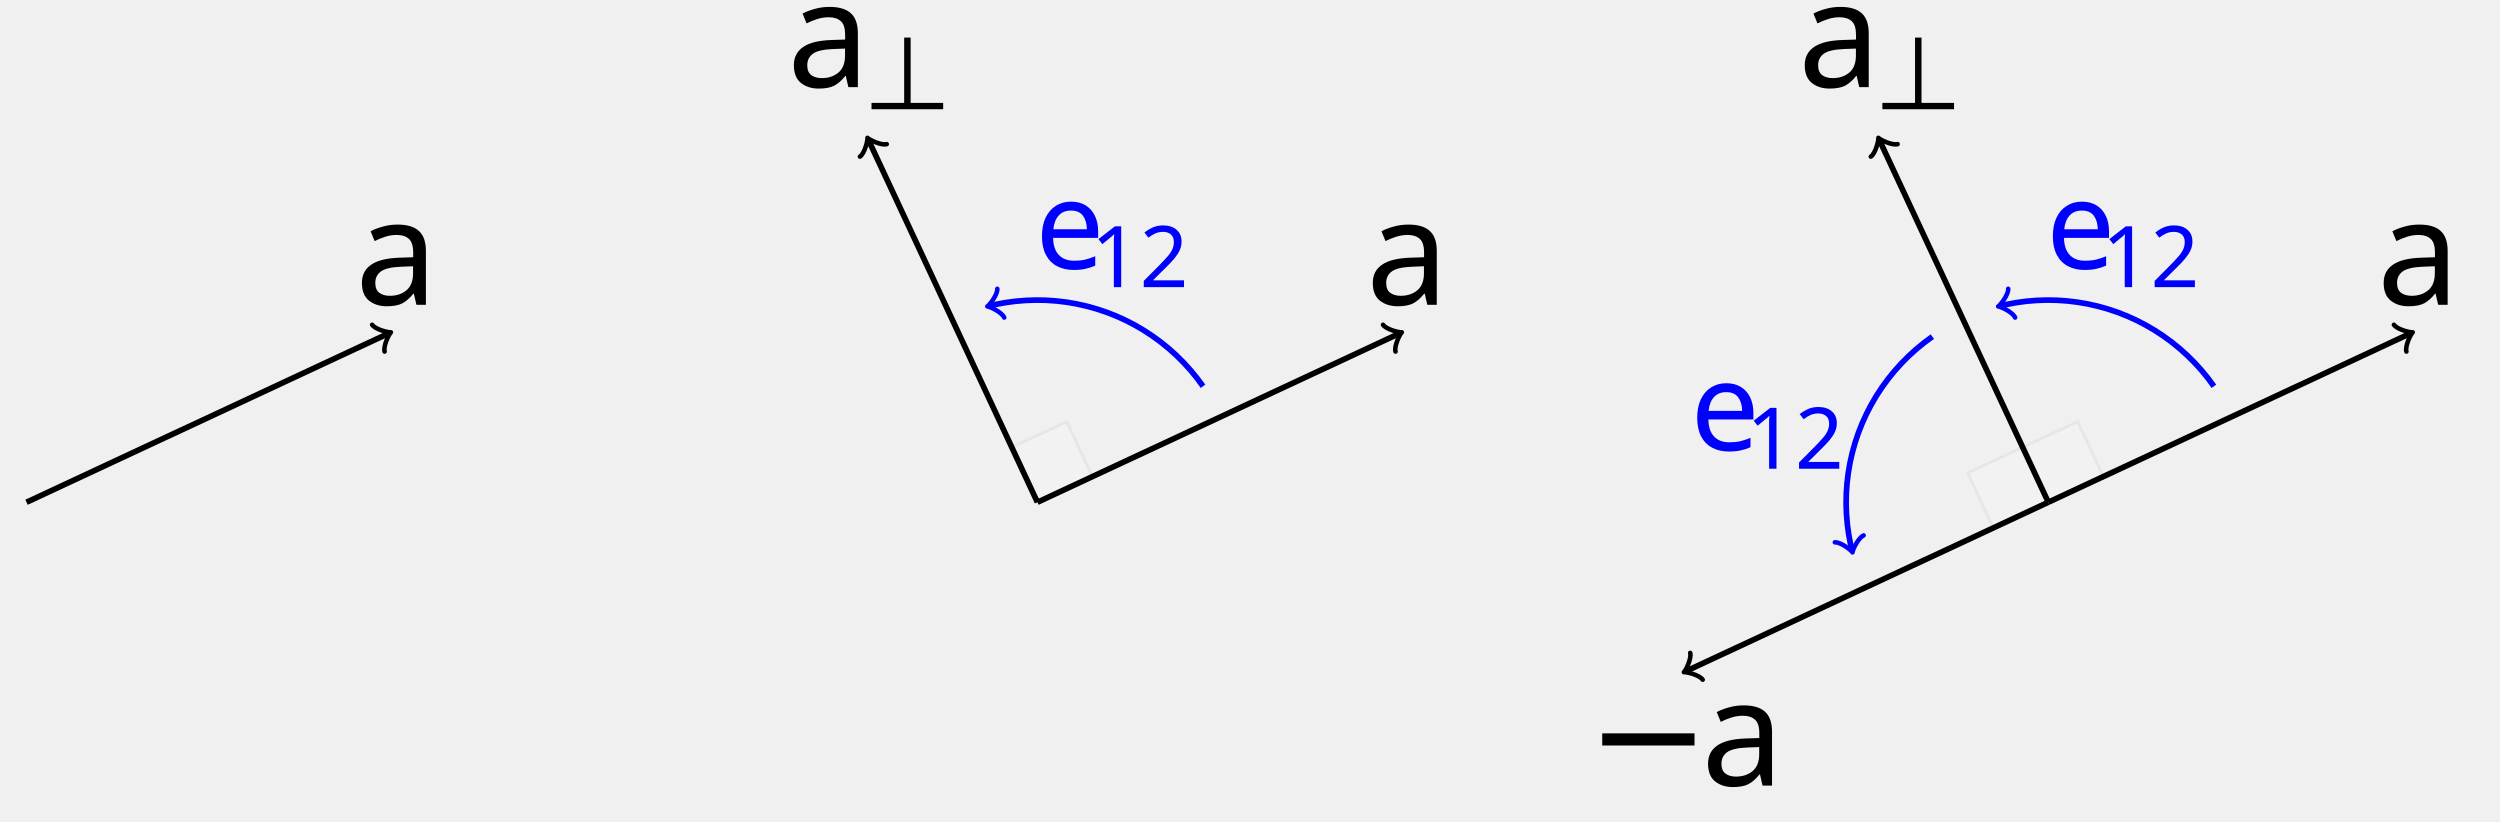
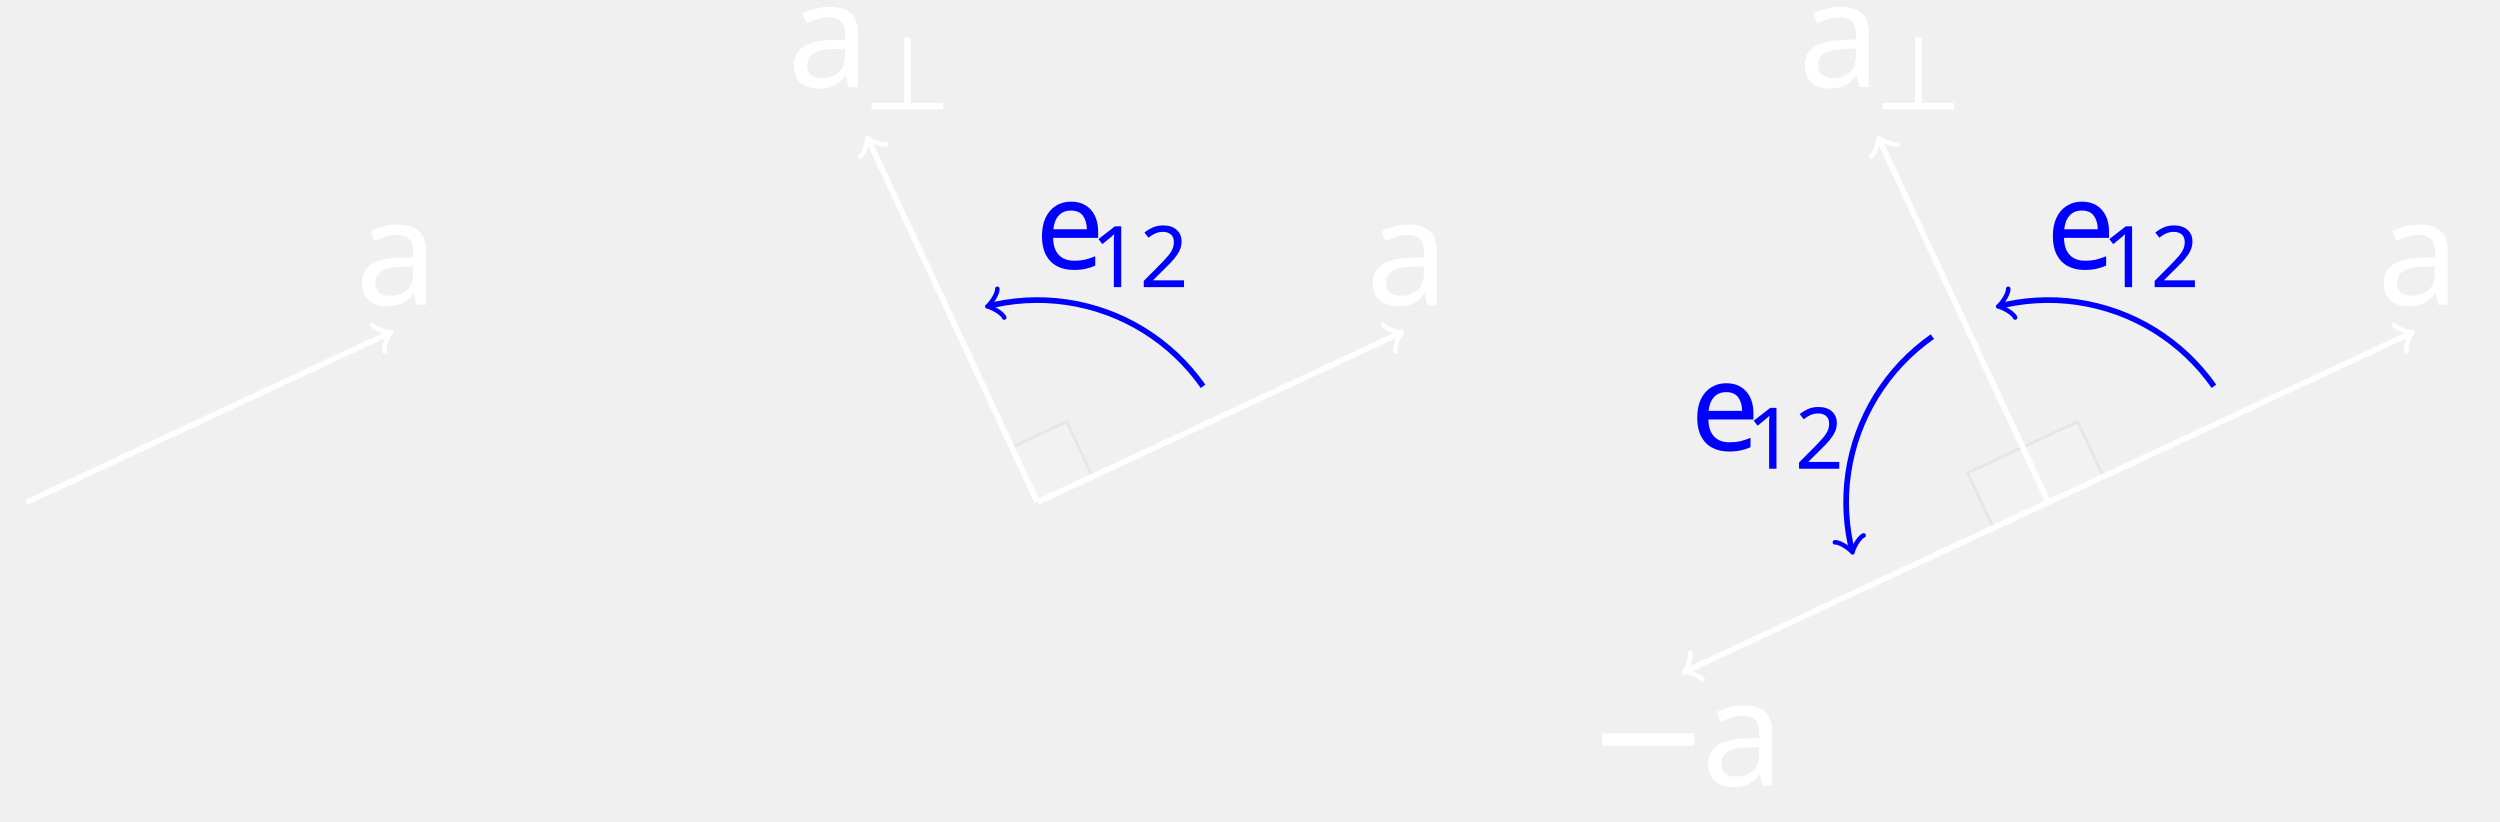
<svg xmlns="http://www.w3.org/2000/svg" version="1.1" id="svg2" width="467.356" height="153.588" viewBox="0 0 467.356 153.588">
  <defs id="defs6" />
  <g id="g8" transform="matrix(1.333333,0,0,-1.333333,0,153.588)">
    <g id="g10" transform="translate(145.452,44.774)">
      <g id="g12">
        <g id="g14">
          <g id="g16">
            <path d="M -3.594,7.707 0,0 7.707,3.594 4.113,11.301 Z" style="fill:#f2f2f2;fill-opacity:1;fill-rule:nonzero;stroke:#e6e6e6;stroke-width:0.399;stroke-linecap:butt;stroke-linejoin:miter;stroke-miterlimit:10;stroke-dasharray:none;stroke-opacity:1" id="path18" />
          </g>
          <g id="g20">
            <path d="M 138.14,7.707 141.734,0 149.441,3.594 145.847,11.301 Z" style="fill:#f2f2f2;fill-opacity:1;fill-rule:nonzero;stroke:#e6e6e6;stroke-width:0.399;stroke-linecap:butt;stroke-linejoin:miter;stroke-miterlimit:10;stroke-dasharray:none;stroke-opacity:1" id="path22" />
          </g>
          <g id="g24">
            <path d="M 138.14,7.707 141.734,0 l -7.707,-3.594 -3.594,7.707 z" style="fill:#f2f2f2;fill-opacity:1;fill-rule:nonzero;stroke:#e6e6e6;stroke-width:0.399;stroke-linecap:butt;stroke-linejoin:miter;stroke-miterlimit:10;stroke-dasharray:none;stroke-opacity:1" id="path26" />
          </g>
          <g id="g28">
-             <path d="m -141.734,0 50.741,23.661" style="fill:none;stroke:#000000;stroke-width:0.797;stroke-linecap:butt;stroke-linejoin:miter;stroke-miterlimit:10;stroke-dasharray:none;stroke-opacity:1" id="path30" />
+             <path d="m -141.734,0 50.741,23.661" style="fill:none;stroke:#ffffff;stroke-width:0.797;stroke-linecap:butt;stroke-linejoin:miter;stroke-miterlimit:10;stroke-dasharray:none;stroke-opacity:1" id="path30" />
            <g id="g32" transform="matrix(0.9063,0.4226,-0.4226,0.9063,-90.99306,23.66107)">
              <g id="g34">
-                 <path d="M -1.554,2.072 C -1.425,1.295 0,0.13 0.389,0 0,-0.13 -1.425,-1.295 -1.554,-2.072" style="fill:none;stroke:#000000;stroke-width:0.638;stroke-linecap:round;stroke-linejoin:round;stroke-miterlimit:10;stroke-dasharray:none;stroke-opacity:1" id="path36" />
+                 <path d="M -1.554,2.072 C -1.425,1.295 0,0.13 0.389,0 0,-0.13 -1.425,-1.295 -1.554,-2.072" style="fill:none;stroke:#ffffff;stroke-width:0.638;stroke-linecap:round;stroke-linejoin:round;stroke-miterlimit:10;stroke-dasharray:none;stroke-opacity:1" id="path36" />
              </g>
            </g>
            <g id="g38">
              <g id="g40" transform="translate(-95.661,27.679)">
                <g id="g42">
                  <g id="g44" transform="translate(-49.791,-72.453)">
-                     <text xml:space="preserve" transform="matrix(1,0,0,-1,49.791,72.453)" style="font-variant:normal;font-weight:normal;font-size:20.663px;font-family:CMMI12;-inkscape-font-specification:CMMI12;writing-mode:lr-tb;fill:#000000;fill-opacity:1;fill-rule:nonzero;stroke:none" id="text48">
+                     <text xml:space="preserve" transform="matrix(1,0,0,-1,49.791,72.453)" style="font-variant:normal;font-weight:normal;font-size:20.663px;font-family:CMMI12;-inkscape-font-specification:CMMI12;writing-mode:lr-tb;fill:#ffffff;fill-opacity:1;fill-rule:nonzero;stroke:none" id="text48">
                      <tspan x="0" y="0" id="tspan46">a</tspan>
                    </text>
                    <g id="g50" transform="translate(49.791,72.453)" />
                  </g>
                </g>
                <g id="g52" transform="translate(95.661,-27.679)" />
              </g>
            </g>
          </g>
          <g id="g54">
-             <path d="M 0,0 50.741,23.661" style="fill:none;stroke:#000000;stroke-width:0.797;stroke-linecap:butt;stroke-linejoin:miter;stroke-miterlimit:10;stroke-dasharray:none;stroke-opacity:1" id="path56" />
+             <path d="M 0,0 50.741,23.661" style="fill:none;stroke:#ffffff;stroke-width:0.797;stroke-linecap:butt;stroke-linejoin:miter;stroke-miterlimit:10;stroke-dasharray:none;stroke-opacity:1" id="path56" />
            <g id="g58" transform="matrix(0.9063,0.4226,-0.4226,0.9063,50.74095,23.66107)">
              <g id="g60">
-                 <path d="M -1.554,2.072 C -1.425,1.295 0,0.13 0.389,0 0,-0.13 -1.425,-1.295 -1.554,-2.072" style="fill:none;stroke:#000000;stroke-width:0.638;stroke-linecap:round;stroke-linejoin:round;stroke-miterlimit:10;stroke-dasharray:none;stroke-opacity:1" id="path62" />
+                 <path d="M -1.554,2.072 C -1.425,1.295 0,0.13 0.389,0 0,-0.13 -1.425,-1.295 -1.554,-2.072" style="fill:none;stroke:#ffffff;stroke-width:0.638;stroke-linecap:round;stroke-linejoin:round;stroke-miterlimit:10;stroke-dasharray:none;stroke-opacity:1" id="path62" />
              </g>
            </g>
            <g id="g64">
              <g id="g66" transform="translate(46.071,27.679)">
                <g id="g68">
                  <g id="g70" transform="translate(-191.523,-72.453)">
-                     <text xml:space="preserve" transform="matrix(1,0,0,-1,191.523,72.453)" style="font-variant:normal;font-weight:normal;font-size:20.663px;font-family:CMMI12;-inkscape-font-specification:CMMI12;writing-mode:lr-tb;fill:#000000;fill-opacity:1;fill-rule:nonzero;stroke:none" id="text74">
+                     <text xml:space="preserve" transform="matrix(1,0,0,-1,191.523,72.453)" style="font-variant:normal;font-weight:normal;font-size:20.663px;font-family:CMMI12;-inkscape-font-specification:CMMI12;writing-mode:lr-tb;fill:#ffffff;fill-opacity:1;fill-rule:nonzero;stroke:none" id="text74">
                      <tspan x="0" y="0" id="tspan72">a</tspan>
                    </text>
                    <g id="g76" transform="translate(191.523,72.453)" />
                  </g>
                </g>
                <g id="g78" transform="translate(-46.071,-27.679)" />
              </g>
            </g>
          </g>
          <g id="g80">
            <g id="g82" transform="translate(-0.314,32.739)">
              <g id="g84">
                <g id="g86" transform="translate(-145.138,-77.513)">
                  <text xml:space="preserve" transform="matrix(1,0,0,-1,145.138,77.513)" style="font-variant:normal;font-weight:normal;font-size:17.215px;font-family:CMMI12;-inkscape-font-specification:CMMI12;writing-mode:lr-tb;fill:#0000ff;fill-opacity:1;fill-rule:nonzero;stroke:none" id="text90">
                    <tspan x="0" y="0" id="tspan88">e</tspan>
                  </text>
                  <text xml:space="preserve" transform="matrix(1,0,0,-1,152.951,74.931)" style="font-variant:normal;font-weight:normal;font-size:11.955px;font-family:CMR12;-inkscape-font-specification:CMR12;writing-mode:lr-tb;fill:#0000ff;fill-opacity:1;fill-rule:nonzero;stroke:none" id="text94">
                    <tspan x="0 5.853" y="0" id="tspan92">12</tspan>
                  </text>
                  <g id="g96" transform="translate(145.138,77.513)" />
                </g>
              </g>
              <g id="g98" transform="translate(0.314,-32.739)" />
            </g>
          </g>
          <g id="g100">
            <path d="m 23.22,16.259 -0.858,1.16 -0.915,1.115 -0.971,1.067 -1.024,1.016 -1.074,0.963 -1.122,0.907 -1.167,0.849 -1.208,0.789 -1.247,0.726 -1.282,0.662 -1.314,0.596 -1.343,0.529 -1.368,0.458 -1.39,0.388 -1.407,0.317 -1.421,0.245 -1.433,0.173 -1.439,0.1 -1.442,0.026 -1.442,-0.048 -1.437,-0.12 -1.43,-0.193 -1.418,-0.266 -0.715,-0.172" style="fill:none;stroke:#0000ff;stroke-width:0.797;stroke-linecap:butt;stroke-linejoin:miter;stroke-miterlimit:10;stroke-dasharray:none;stroke-opacity:1" id="path102" />
            <g id="g104" transform="matrix(-0.97221,-0.23389,0.23389,-0.97221,-6.64812,27.54594)">
              <g id="g106">
                <path d="M -1.554,2.072 C -1.425,1.295 0,0.13 0.389,0 0,-0.13 -1.425,-1.295 -1.554,-2.072" style="fill:none;stroke:#0000ff;stroke-width:0.638;stroke-linecap:round;stroke-linejoin:round;stroke-miterlimit:10;stroke-dasharray:none;stroke-opacity:1" id="path108" />
              </g>
            </g>
          </g>
          <g id="g110">
-             <path d="M 0,0 -23.661,50.741" style="fill:none;stroke:#000000;stroke-width:0.797;stroke-linecap:butt;stroke-linejoin:miter;stroke-miterlimit:10;stroke-dasharray:none;stroke-opacity:1" id="path112" />
+             <path d="M 0,0 -23.661,50.741" style="fill:none;stroke:#ffffff;stroke-width:0.797;stroke-linecap:butt;stroke-linejoin:miter;stroke-miterlimit:10;stroke-dasharray:none;stroke-opacity:1" id="path112" />
            <g id="g114" transform="matrix(-0.4226,0.9063,-0.9063,-0.4226,-23.66107,50.74095)">
              <g id="g116">
-                 <path d="M -1.554,2.072 C -1.425,1.295 0,0.13 0.389,0 0,-0.13 -1.425,-1.295 -1.554,-2.072" style="fill:none;stroke:#000000;stroke-width:0.638;stroke-linecap:round;stroke-linejoin:round;stroke-miterlimit:10;stroke-dasharray:none;stroke-opacity:1" id="path118" />
+                 <path d="M -1.554,2.072 C -1.425,1.295 0,0.13 0.389,0 0,-0.13 -1.425,-1.295 -1.554,-2.072" style="fill:none;stroke:#ffffff;stroke-width:0.638;stroke-linecap:round;stroke-linejoin:round;stroke-miterlimit:10;stroke-dasharray:none;stroke-opacity:1" id="path118" />
              </g>
            </g>
            <g id="g120">
              <g id="g122" transform="translate(-35.098,58.2)">
                <g id="g124">
                  <g id="g126" transform="translate(-110.354,-102.974)">
-                     <text xml:space="preserve" transform="matrix(1,0,0,-1,110.354,102.974)" style="font-variant:normal;font-weight:normal;font-size:20.663px;font-family:CMMI12;-inkscape-font-specification:CMMI12;writing-mode:lr-tb;fill:#000000;fill-opacity:1;fill-rule:nonzero;stroke:none" id="text130">
+                     <text xml:space="preserve" transform="matrix(1,0,0,-1,110.354,102.974)" style="font-variant:normal;font-weight:normal;font-size:20.663px;font-family:CMMI12;-inkscape-font-specification:CMMI12;writing-mode:lr-tb;fill:#ffffff;fill-opacity:1;fill-rule:nonzero;stroke:none" id="text130">
                      <tspan x="0" y="0" id="tspan128">a</tspan>
                    </text>
-                     <text xml:space="preserve" transform="matrix(1,0,0,-1,120.974,99.875)" style="font-variant:normal;font-weight:normal;font-size:14.346px;font-family:CMSY10;-inkscape-font-specification:CMSY10;writing-mode:lr-tb;fill:#000000;fill-opacity:1;fill-rule:nonzero;stroke:none" id="text134">
+                     <text xml:space="preserve" transform="matrix(1,0,0,-1,120.974,99.875)" style="font-variant:normal;font-weight:normal;font-size:14.346px;font-family:CMSY10;-inkscape-font-specification:CMSY10;writing-mode:lr-tb;fill:#ffffff;fill-opacity:1;fill-rule:nonzero;stroke:none" id="text134">
                      <tspan x="0" y="0" id="tspan132">⊥</tspan>
                    </text>
                    <g id="g136" transform="translate(110.354,102.974)" />
                  </g>
                </g>
                <g id="g138" transform="translate(35.098,-58.2)" />
              </g>
            </g>
          </g>
          <g id="g140">
-             <path d="m 141.734,0 50.741,23.661" style="fill:none;stroke:#000000;stroke-width:0.797;stroke-linecap:butt;stroke-linejoin:miter;stroke-miterlimit:10;stroke-dasharray:none;stroke-opacity:1" id="path142" />
+             <path d="m 141.734,0 50.741,23.661" style="fill:none;stroke:#ffffff;stroke-width:0.797;stroke-linecap:butt;stroke-linejoin:miter;stroke-miterlimit:10;stroke-dasharray:none;stroke-opacity:1" id="path142" />
            <g id="g144" transform="matrix(0.9063,0.4226,-0.4226,0.9063,192.475,23.66107)">
              <g id="g146">
-                 <path d="M -1.554,2.072 C -1.425,1.295 0,0.13 0.389,0 0,-0.13 -1.425,-1.295 -1.554,-2.072" style="fill:none;stroke:#000000;stroke-width:0.638;stroke-linecap:round;stroke-linejoin:round;stroke-miterlimit:10;stroke-dasharray:none;stroke-opacity:1" id="path148" />
+                 <path d="M -1.554,2.072 C -1.425,1.295 0,0.13 0.389,0 0,-0.13 -1.425,-1.295 -1.554,-2.072" style="fill:none;stroke:#ffffff;stroke-width:0.638;stroke-linecap:round;stroke-linejoin:round;stroke-miterlimit:10;stroke-dasharray:none;stroke-opacity:1" id="path148" />
              </g>
            </g>
            <g id="g150">
              <g id="g152" transform="translate(187.803,27.679)">
                <g id="g154">
                  <g id="g156" transform="translate(-333.255,-72.453)">
-                     <text xml:space="preserve" transform="matrix(1,0,0,-1,333.255,72.453)" style="font-variant:normal;font-weight:normal;font-size:20.663px;font-family:CMMI12;-inkscape-font-specification:CMMI12;writing-mode:lr-tb;fill:#000000;fill-opacity:1;fill-rule:nonzero;stroke:none" id="text160">
+                     <text xml:space="preserve" transform="matrix(1,0,0,-1,333.255,72.453)" style="font-variant:normal;font-weight:normal;font-size:20.663px;font-family:CMMI12;-inkscape-font-specification:CMMI12;writing-mode:lr-tb;fill:#ffffff;fill-opacity:1;fill-rule:nonzero;stroke:none" id="text160">
                      <tspan x="0" y="0" id="tspan158">a</tspan>
                    </text>
                    <g id="g162" transform="translate(333.255,72.453)" />
                  </g>
                </g>
                <g id="g164" transform="translate(-187.803,-27.679)" />
              </g>
            </g>
          </g>
          <g id="g166">
            <g id="g168" transform="translate(141.419,32.739)">
              <g id="g170">
                <g id="g172" transform="translate(-286.871,-77.513)">
                  <text xml:space="preserve" transform="matrix(1,0,0,-1,286.871,77.513)" style="font-variant:normal;font-weight:normal;font-size:17.215px;font-family:CMMI12;-inkscape-font-specification:CMMI12;writing-mode:lr-tb;fill:#0000ff;fill-opacity:1;fill-rule:nonzero;stroke:none" id="text176">
                    <tspan x="0" y="0" id="tspan174">e</tspan>
                  </text>
                  <text xml:space="preserve" transform="matrix(1,0,0,-1,294.683,74.931)" style="font-variant:normal;font-weight:normal;font-size:11.955px;font-family:CMR12;-inkscape-font-specification:CMR12;writing-mode:lr-tb;fill:#0000ff;fill-opacity:1;fill-rule:nonzero;stroke:none" id="text180">
                    <tspan x="0 5.853" y="0" id="tspan178">12</tspan>
                  </text>
                  <g id="g182" transform="translate(286.871,77.513)" />
                </g>
              </g>
              <g id="g184" transform="translate(-141.419,-32.739)" />
            </g>
          </g>
          <g id="g186">
            <path d="m 164.954,16.259 -0.858,1.16 -0.915,1.115 -0.972,1.067 -1.024,1.016 -1.074,0.963 -1.122,0.907 -1.167,0.849 -1.208,0.789 -1.247,0.726 -1.282,0.662 -1.314,0.596 -1.343,0.529 -1.368,0.458 -1.39,0.388 -1.407,0.317 -1.421,0.245 -1.433,0.173 -1.44,0.1 -1.442,0.026 -1.442,-0.048 -1.437,-0.12 -1.43,-0.193 -1.418,-0.266 -0.715,-0.172" style="fill:none;stroke:#0000ff;stroke-width:0.797;stroke-linecap:butt;stroke-linejoin:miter;stroke-miterlimit:10;stroke-dasharray:none;stroke-opacity:1" id="path188" />
            <g id="g190" transform="matrix(-0.97221,-0.23389,0.23389,-0.97221,135.0859,27.54594)">
              <g id="g192">
                <path d="M -1.554,2.072 C -1.425,1.295 0,0.13 0.389,0 0,-0.13 -1.425,-1.295 -1.554,-2.072" style="fill:none;stroke:#0000ff;stroke-width:0.638;stroke-linecap:round;stroke-linejoin:round;stroke-miterlimit:10;stroke-dasharray:none;stroke-opacity:1" id="path194" />
              </g>
            </g>
          </g>
          <g id="g196">
-             <path d="M 141.734,0 118.073,50.741" style="fill:none;stroke:#000000;stroke-width:0.797;stroke-linecap:butt;stroke-linejoin:miter;stroke-miterlimit:10;stroke-dasharray:none;stroke-opacity:1" id="path198" />
+             <path d="M 141.734,0 118.073,50.741" style="fill:none;stroke:#ffffff;stroke-width:0.797;stroke-linecap:butt;stroke-linejoin:miter;stroke-miterlimit:10;stroke-dasharray:none;stroke-opacity:1" id="path198" />
            <g id="g200" transform="matrix(-0.4226,0.9063,-0.9063,-0.4226,118.073,50.74095)">
              <g id="g202">
-                 <path d="M -1.554,2.072 C -1.425,1.295 0,0.13 0.389,0 0,-0.13 -1.425,-1.295 -1.554,-2.072" style="fill:none;stroke:#000000;stroke-width:0.638;stroke-linecap:round;stroke-linejoin:round;stroke-miterlimit:10;stroke-dasharray:none;stroke-opacity:1" id="path204" />
+                 <path d="M -1.554,2.072 C -1.425,1.295 0,0.13 0.389,0 0,-0.13 -1.425,-1.295 -1.554,-2.072" style="fill:none;stroke:#ffffff;stroke-width:0.638;stroke-linecap:round;stroke-linejoin:round;stroke-miterlimit:10;stroke-dasharray:none;stroke-opacity:1" id="path204" />
              </g>
            </g>
            <g id="g206">
              <g id="g208" transform="translate(106.634,58.2)">
                <g id="g210">
                  <g id="g212" transform="translate(-252.086,-102.974)">
-                     <text xml:space="preserve" transform="matrix(1,0,0,-1,252.086,102.974)" style="font-variant:normal;font-weight:normal;font-size:20.663px;font-family:CMMI12;-inkscape-font-specification:CMMI12;writing-mode:lr-tb;fill:#000000;fill-opacity:1;fill-rule:nonzero;stroke:none" id="text216">
+                     <text xml:space="preserve" transform="matrix(1,0,0,-1,252.086,102.974)" style="font-variant:normal;font-weight:normal;font-size:20.663px;font-family:CMMI12;-inkscape-font-specification:CMMI12;writing-mode:lr-tb;fill:#ffffff;fill-opacity:1;fill-rule:nonzero;stroke:none" id="text216">
                      <tspan x="0" y="0" id="tspan214">a</tspan>
                    </text>
-                     <text xml:space="preserve" transform="matrix(1,0,0,-1,262.706,99.875)" style="font-variant:normal;font-weight:normal;font-size:14.346px;font-family:CMSY10;-inkscape-font-specification:CMSY10;writing-mode:lr-tb;fill:#000000;fill-opacity:1;fill-rule:nonzero;stroke:none" id="text220">
+                     <text xml:space="preserve" transform="matrix(1,0,0,-1,262.706,99.875)" style="font-variant:normal;font-weight:normal;font-size:14.346px;font-family:CMSY10;-inkscape-font-specification:CMSY10;writing-mode:lr-tb;fill:#ffffff;fill-opacity:1;fill-rule:nonzero;stroke:none" id="text220">
                      <tspan x="0" y="0" id="tspan218">⊥</tspan>
                    </text>
                    <g id="g222" transform="translate(252.086,102.974)" />
                  </g>
                </g>
                <g id="g224" transform="translate(-106.634,-58.2)" />
              </g>
            </g>
          </g>
          <g id="g226">
            <g id="g228" transform="translate(91.558,7.28)">
              <g id="g230">
                <g id="g232" transform="translate(-237.01,-52.054)">
                  <text xml:space="preserve" transform="matrix(1,0,0,-1,237.01,52.054)" style="font-variant:normal;font-weight:normal;font-size:17.215px;font-family:CMMI12;-inkscape-font-specification:CMMI12;writing-mode:lr-tb;fill:#0000ff;fill-opacity:1;fill-rule:nonzero;stroke:none" id="text236">
                    <tspan x="0" y="0" id="tspan234">e</tspan>
                  </text>
                  <text xml:space="preserve" transform="matrix(1,0,0,-1,244.823,49.472)" style="font-variant:normal;font-weight:normal;font-size:11.955px;font-family:CMR12;-inkscape-font-specification:CMR12;writing-mode:lr-tb;fill:#0000ff;fill-opacity:1;fill-rule:nonzero;stroke:none" id="text240">
                    <tspan x="0 5.853" y="0" id="tspan238">12</tspan>
                  </text>
                  <g id="g242" transform="translate(237.01,52.054)" />
                </g>
              </g>
              <g id="g244" transform="translate(-91.558,-7.28)" />
            </g>
          </g>
          <g id="g246">
            <path d="m 125.475,23.22 -1.16,-0.858 -1.115,-0.915 -1.067,-0.971 -1.016,-1.024 -0.963,-1.074 -0.907,-1.122 -0.849,-1.167 -0.789,-1.208 -0.726,-1.247 -0.662,-1.282 -0.596,-1.314 -0.529,-1.343 -0.459,-1.368 -0.388,-1.39 -0.317,-1.407 -0.245,-1.421 -0.173,-1.433 -0.1,-1.439 -0.026,-1.442 0.048,-1.442 0.12,-1.437 0.193,-1.43 0.266,-1.418 0.172,-0.715" style="fill:none;stroke:#0000ff;stroke-width:0.797;stroke-linecap:butt;stroke-linejoin:miter;stroke-miterlimit:10;stroke-dasharray:none;stroke-opacity:1" id="path248" />
            <g id="g250" transform="matrix(0.23389,-0.97221,0.97221,0.23389,114.1881,-6.64812)">
              <g id="g252">
                <path d="M -1.554,2.072 C -1.425,1.295 0,0.13 0.389,0 0,-0.13 -1.425,-1.295 -1.554,-2.072" style="fill:none;stroke:#0000ff;stroke-width:0.638;stroke-linecap:round;stroke-linejoin:round;stroke-miterlimit:10;stroke-dasharray:none;stroke-opacity:1" id="path254" />
              </g>
            </g>
          </g>
          <g id="g256">
-             <path d="m 141.734,0 -50.741,-23.661" style="fill:none;stroke:#000000;stroke-width:0.797;stroke-linecap:butt;stroke-linejoin:miter;stroke-miterlimit:10;stroke-dasharray:none;stroke-opacity:1" id="path258" />
+             <path d="m 141.734,0 -50.741,-23.661" style="fill:none;stroke:#ffffff;stroke-width:0.797;stroke-linecap:butt;stroke-linejoin:miter;stroke-miterlimit:10;stroke-dasharray:none;stroke-opacity:1" id="path258" />
            <g id="g260" transform="matrix(-0.9063,-0.4226,0.4226,-0.9063,90.99306,-23.66107)">
              <g id="g262">
-                 <path d="M -1.554,2.072 C -1.425,1.295 0,0.13 0.389,0 0,-0.13 -1.425,-1.295 -1.554,-2.072" style="fill:none;stroke:#000000;stroke-width:0.638;stroke-linecap:round;stroke-linejoin:round;stroke-miterlimit:10;stroke-dasharray:none;stroke-opacity:1" id="path264" />
+                 <path d="M -1.554,2.072 C -1.425,1.295 0,0.13 0.389,0 0,-0.13 -1.425,-1.295 -1.554,-2.072" style="fill:none;stroke:#ffffff;stroke-width:0.638;stroke-linecap:round;stroke-linejoin:round;stroke-miterlimit:10;stroke-dasharray:none;stroke-opacity:1" id="path264" />
              </g>
            </g>
            <g id="g266">
              <g id="g268" transform="translate(77.005,-39.732)">
                <g id="g270">
                  <g id="g272" transform="translate(-222.457,-5.042)">
-                     <text xml:space="preserve" transform="matrix(1,0,0,-1,222.457,5.042)" style="font-variant:normal;font-weight:normal;font-size:20.663px;font-family:CMSY10;-inkscape-font-specification:CMSY10;writing-mode:lr-tb;fill:#000000;fill-opacity:1;fill-rule:nonzero;stroke:none" id="text276">
+                     <text xml:space="preserve" transform="matrix(1,0,0,-1,222.457,5.042)" style="font-variant:normal;font-weight:normal;font-size:20.663px;font-family:CMSY10;-inkscape-font-specification:CMSY10;writing-mode:lr-tb;fill:#ffffff;fill-opacity:1;fill-rule:nonzero;stroke:none" id="text276">
                      <tspan x="0" y="0" id="tspan274">−</tspan>
                    </text>
-                     <text xml:space="preserve" transform="matrix(1,0,0,-1,238.528,5.042)" style="font-variant:normal;font-weight:normal;font-size:20.663px;font-family:CMMI12;-inkscape-font-specification:CMMI12;writing-mode:lr-tb;fill:#000000;fill-opacity:1;fill-rule:nonzero;stroke:none" id="text280">
+                     <text xml:space="preserve" transform="matrix(1,0,0,-1,238.528,5.042)" style="font-variant:normal;font-weight:normal;font-size:20.663px;font-family:CMMI12;-inkscape-font-specification:CMMI12;writing-mode:lr-tb;fill:#ffffff;fill-opacity:1;fill-rule:nonzero;stroke:none" id="text280">
                      <tspan x="0" y="0" id="tspan278">a</tspan>
                    </text>
                    <g id="g282" transform="translate(222.457,5.042)" />
                  </g>
                </g>
                <g id="g284" transform="translate(-77.005,39.732)" />
              </g>
            </g>
          </g>
        </g>
      </g>
    </g>
  </g>
</svg>
